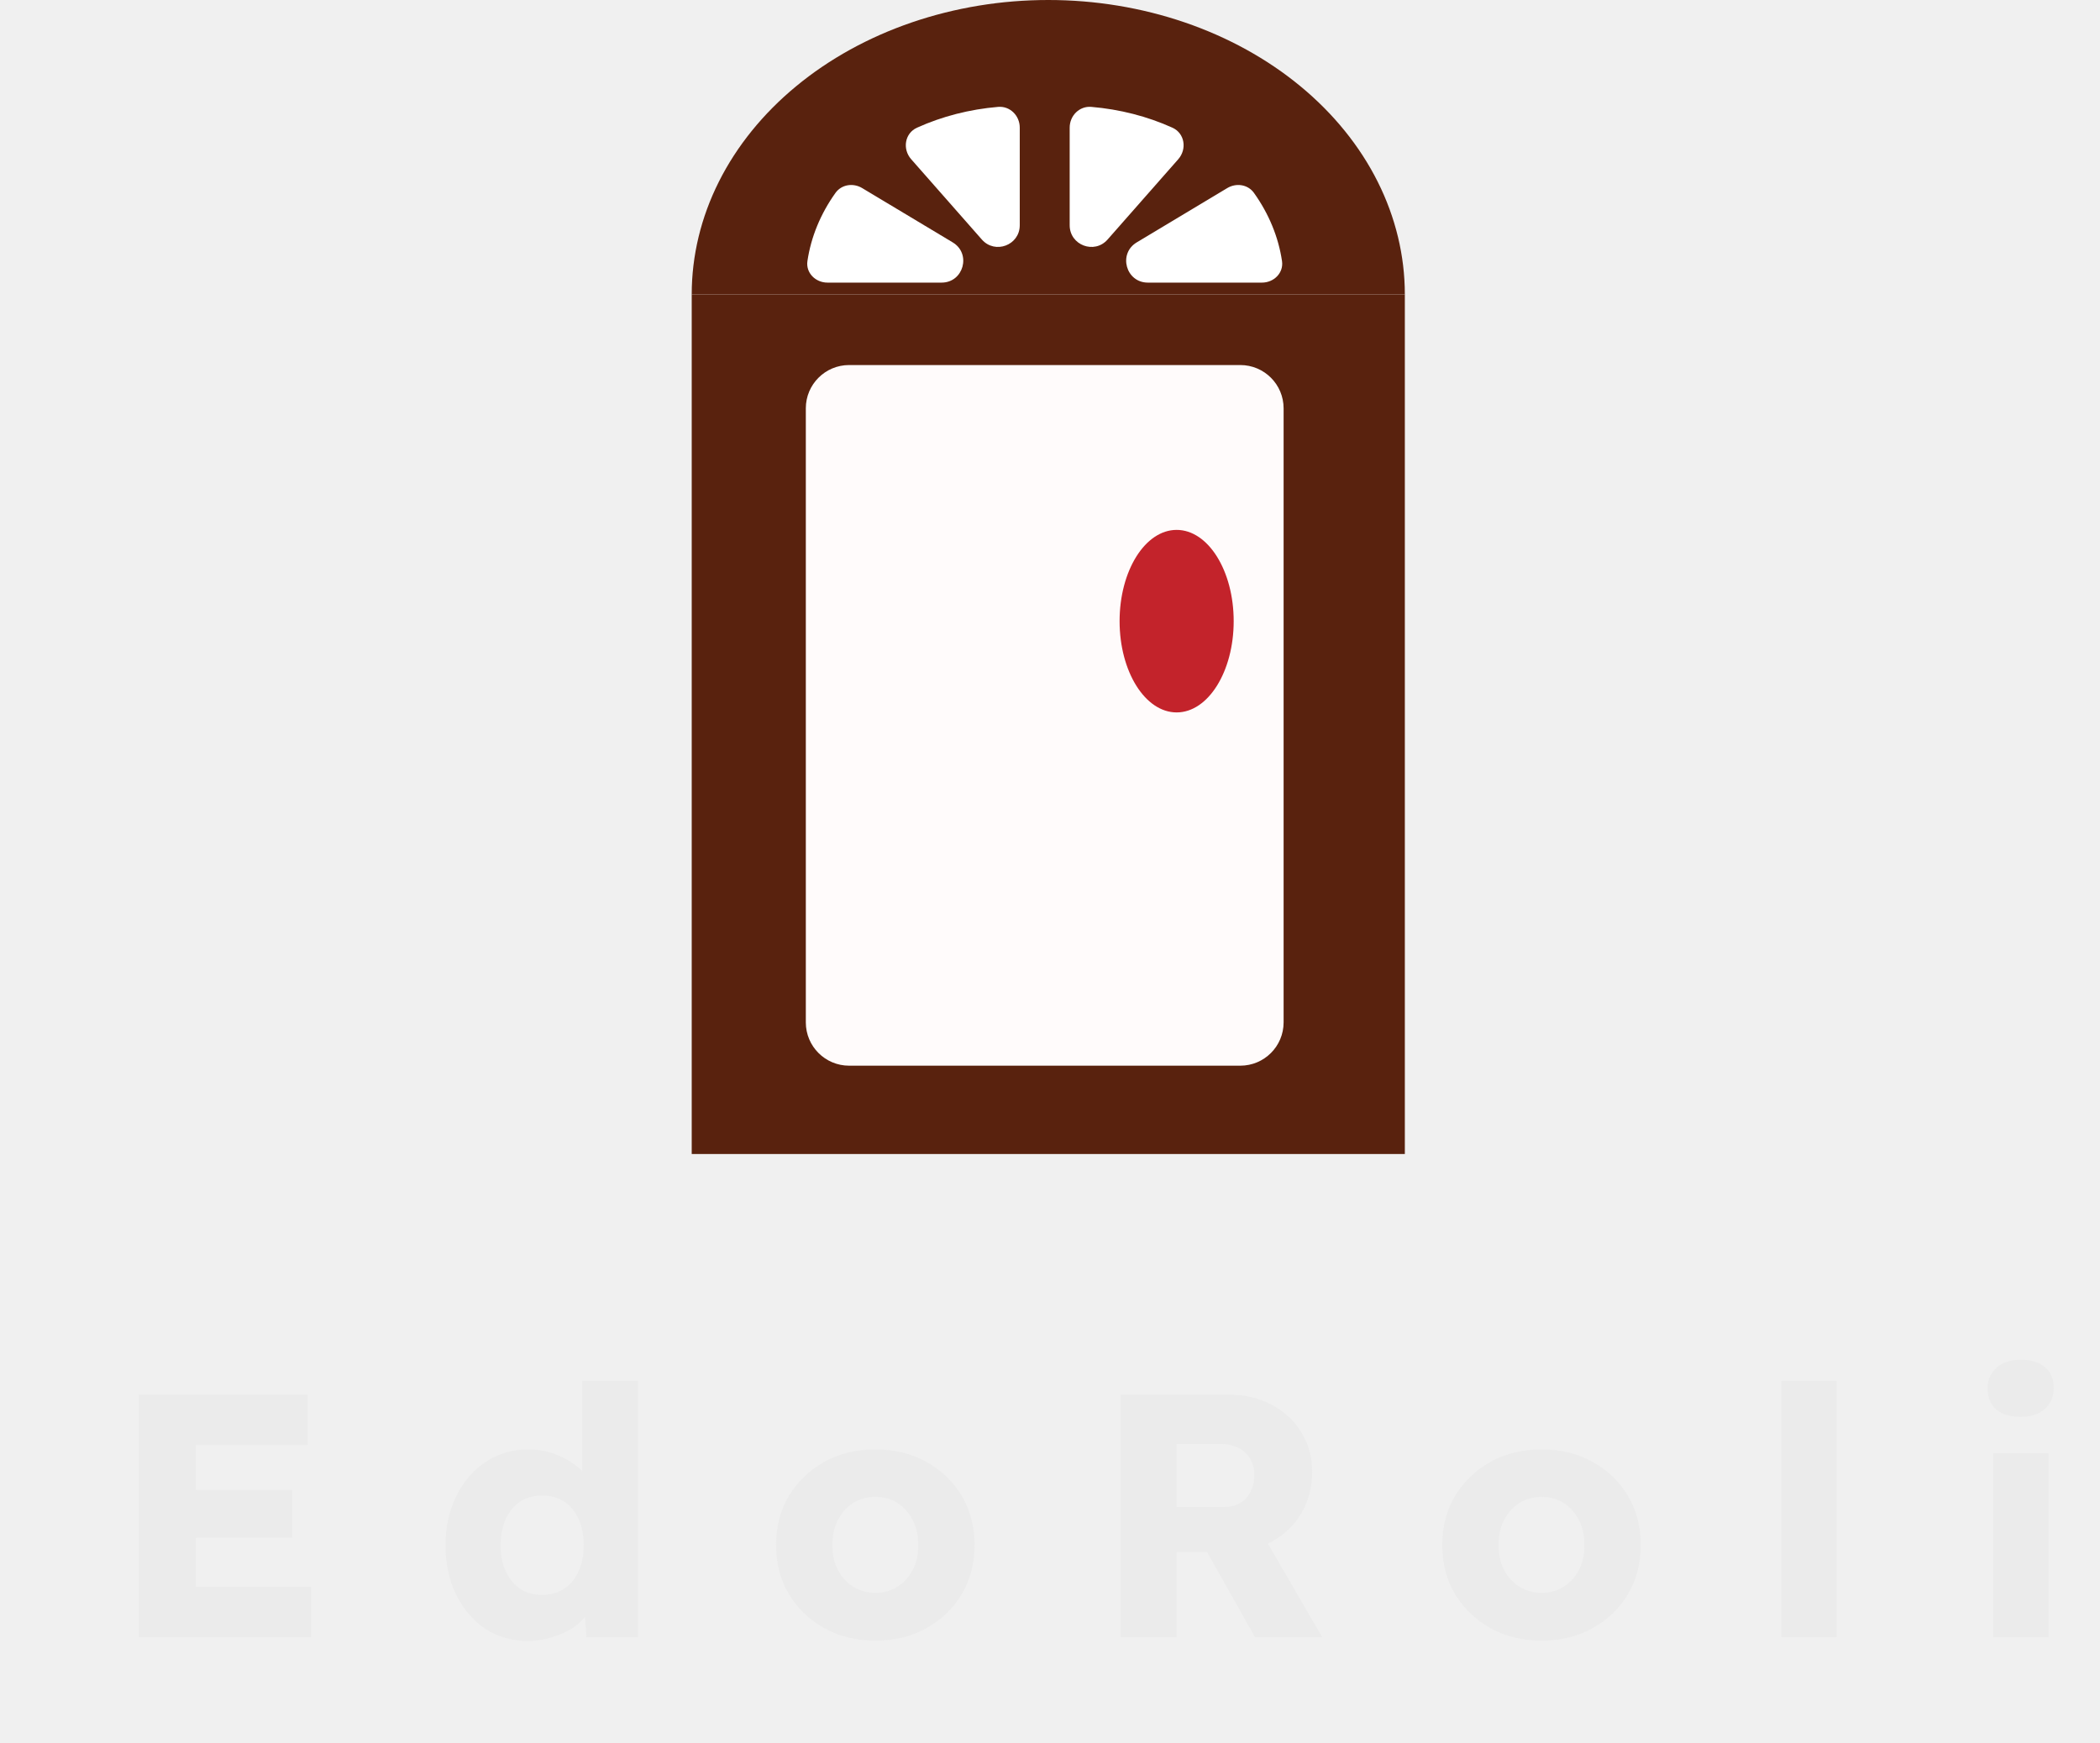
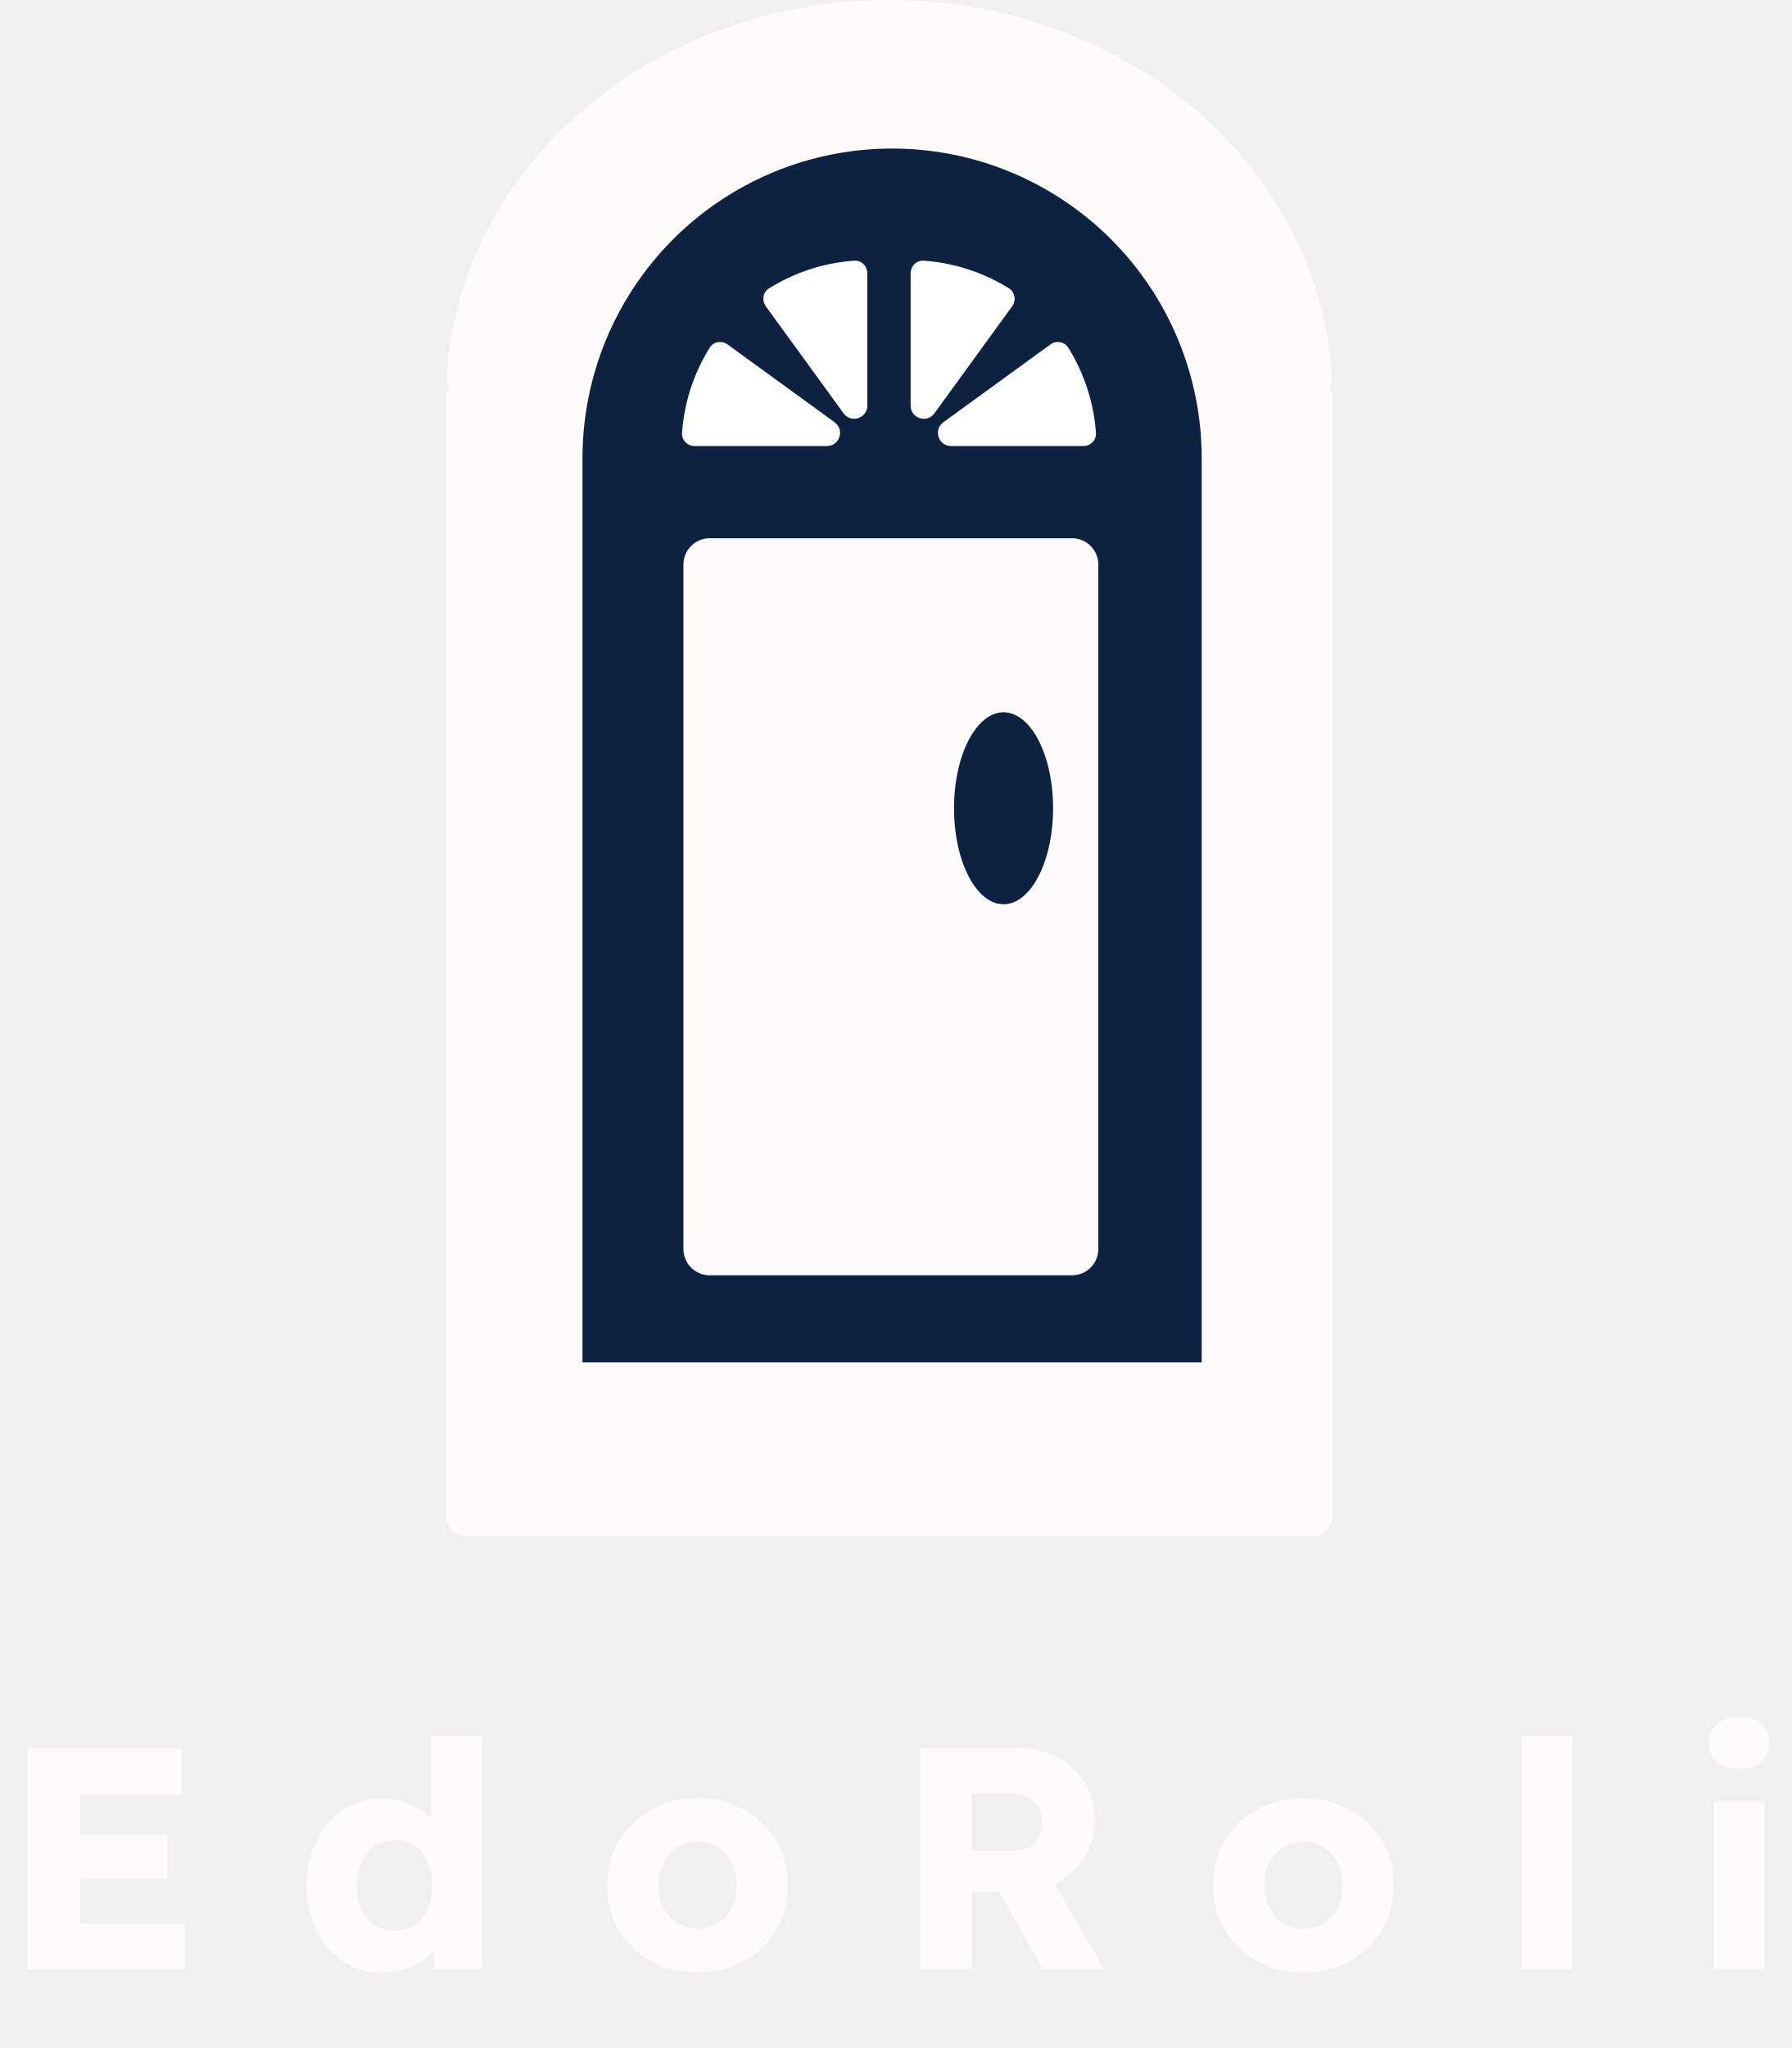
- <svg xmlns="http://www.w3.org/2000/svg" width="194" height="161" viewBox="0 0 194 161" fill="none">
-   <path d="M12.816 151.243V128.843H28.432V133.483H18.096V146.603H28.752V151.243H12.816ZM15.376 142.059V137.643H26.992V142.059H15.376ZM48.773 151.595C47.301 151.595 45.989 151.222 44.837 150.475C43.706 149.707 42.81 148.662 42.149 147.339C41.487 145.995 41.157 144.47 41.157 142.763C41.157 141.057 41.487 139.542 42.149 138.219C42.81 136.875 43.717 135.819 44.869 135.051C46.021 134.283 47.343 133.899 48.837 133.899C49.605 133.899 50.341 134.017 51.045 134.251C51.749 134.486 52.389 134.806 52.965 135.211C53.541 135.617 54.01 136.086 54.373 136.619C54.735 137.131 54.949 137.665 55.013 138.219L53.797 138.507V127.563H58.949V151.243H54.181L53.893 147.371L54.917 147.531C54.853 148.065 54.639 148.577 54.277 149.067C53.935 149.558 53.487 149.995 52.933 150.379C52.378 150.742 51.738 151.03 51.013 151.243C50.309 151.478 49.562 151.595 48.773 151.595ZM50.085 147.339C50.874 147.339 51.557 147.147 52.133 146.763C52.709 146.379 53.146 145.846 53.445 145.163C53.765 144.481 53.925 143.681 53.925 142.763C53.925 141.825 53.765 141.014 53.445 140.331C53.146 139.649 52.709 139.115 52.133 138.731C51.557 138.347 50.874 138.155 50.085 138.155C49.295 138.155 48.613 138.347 48.037 138.731C47.482 139.115 47.045 139.649 46.725 140.331C46.405 141.014 46.245 141.825 46.245 142.763C46.245 143.681 46.405 144.481 46.725 145.163C47.045 145.846 47.482 146.379 48.037 146.763C48.613 147.147 49.295 147.339 50.085 147.339ZM80.878 151.563C79.108 151.563 77.529 151.179 76.142 150.411C74.777 149.643 73.689 148.598 72.878 147.275C72.089 145.953 71.694 144.438 71.694 142.731C71.694 141.025 72.089 139.51 72.878 138.187C73.689 136.865 74.777 135.819 76.142 135.051C77.529 134.283 79.108 133.899 80.878 133.899C82.649 133.899 84.217 134.283 85.582 135.051C86.969 135.819 88.057 136.865 88.846 138.187C89.636 139.51 90.03 141.025 90.03 142.731C90.03 144.438 89.636 145.953 88.846 147.275C88.057 148.598 86.969 149.643 85.582 150.411C84.217 151.179 82.649 151.563 80.878 151.563ZM80.878 147.147C81.646 147.147 82.329 146.955 82.926 146.571C83.524 146.187 83.993 145.665 84.334 145.003C84.676 144.342 84.836 143.585 84.814 142.731C84.836 141.878 84.676 141.121 84.334 140.459C83.993 139.777 83.524 139.243 82.926 138.859C82.329 138.475 81.646 138.283 80.878 138.283C80.11 138.283 79.417 138.475 78.798 138.859C78.201 139.243 77.732 139.777 77.39 140.459C77.049 141.121 76.889 141.878 76.91 142.731C76.889 143.585 77.049 144.342 77.39 145.003C77.732 145.665 78.201 146.187 78.798 146.571C79.417 146.955 80.11 147.147 80.878 147.147ZM103.522 151.243V128.843H113.602C115.032 128.843 116.322 129.153 117.474 129.771C118.648 130.39 119.565 131.243 120.226 132.331C120.888 133.398 121.218 134.614 121.218 135.979C121.218 137.387 120.888 138.657 120.226 139.787C119.565 140.897 118.658 141.771 117.506 142.411C116.354 143.051 115.053 143.371 113.602 143.371H108.706V151.243H103.522ZM115.938 151.243L110.242 141.131L115.81 140.331L122.146 151.243H115.938ZM108.706 139.211H113.122C113.677 139.211 114.157 139.094 114.562 138.859C114.989 138.603 115.309 138.251 115.522 137.803C115.757 137.355 115.874 136.843 115.874 136.267C115.874 135.691 115.746 135.19 115.49 134.763C115.234 134.315 114.861 133.974 114.37 133.739C113.901 133.505 113.325 133.387 112.642 133.387H108.706V139.211ZM142.422 151.563C140.651 151.563 139.073 151.179 137.686 150.411C136.321 149.643 135.233 148.598 134.422 147.275C133.633 145.953 133.238 144.438 133.238 142.731C133.238 141.025 133.633 139.51 134.422 138.187C135.233 136.865 136.321 135.819 137.686 135.051C139.073 134.283 140.651 133.899 142.422 133.899C144.193 133.899 145.761 134.283 147.126 135.051C148.513 135.819 149.601 136.865 150.39 138.187C151.179 139.51 151.574 141.025 151.574 142.731C151.574 144.438 151.179 145.953 150.39 147.275C149.601 148.598 148.513 149.643 147.126 150.411C145.761 151.179 144.193 151.563 142.422 151.563ZM142.422 147.147C143.19 147.147 143.873 146.955 144.47 146.571C145.067 146.187 145.537 145.665 145.878 145.003C146.219 144.342 146.379 143.585 146.358 142.731C146.379 141.878 146.219 141.121 145.878 140.459C145.537 139.777 145.067 139.243 144.47 138.859C143.873 138.475 143.19 138.283 142.422 138.283C141.654 138.283 140.961 138.475 140.342 138.859C139.745 139.243 139.275 139.777 138.934 140.459C138.593 141.121 138.433 141.878 138.454 142.731C138.433 143.585 138.593 144.342 138.934 145.003C139.275 145.665 139.745 146.187 140.342 146.571C140.961 146.955 141.654 147.147 142.422 147.147ZM164.554 151.243V127.563H169.674V151.243H164.554ZM184.129 151.243V134.251H189.249V151.243H184.129ZM186.689 130.891C185.729 130.891 184.971 130.667 184.417 130.219C183.883 129.75 183.617 129.089 183.617 128.235C183.617 127.467 183.894 126.838 184.449 126.347C185.003 125.857 185.75 125.611 186.689 125.611C187.649 125.611 188.395 125.846 188.929 126.315C189.462 126.763 189.729 127.403 189.729 128.235C189.729 129.025 189.451 129.665 188.897 130.155C188.363 130.646 187.627 130.891 186.689 130.891Z" fill="#EBEBEB" />
-   <path d="M129.78 27.196C129.78 23.625 128.928 20.088 127.273 16.788C125.618 13.489 123.192 10.491 120.133 7.966C117.074 5.44 113.443 3.437 109.447 2.07C105.45 0.703 101.167 -1.56112e-07 96.841 0C92.516 1.56112e-07 88.232 0.703 84.236 2.07C80.24 3.437 76.608 5.44 73.55 7.966C70.491 10.491 68.065 13.489 66.409 16.788C64.754 20.088 63.902 23.625 63.902 27.196L96.841 27.196H129.78Z" fill="#59220E" />
-   <rect x="63.902" y="27.196" width="65.878" height="79.412" fill="#59220E" />
-   <path d="M76.443 26.108C75.338 26.108 74.428 25.208 74.591 24.116C74.922 21.895 75.803 19.752 77.181 17.822C77.742 17.036 78.819 16.878 79.646 17.374L88.013 22.393C89.753 23.437 89.013 26.108 86.984 26.108H76.443Z" fill="white" />
-   <path d="M98.818 11.791C98.818 10.686 99.715 9.782 100.815 9.874C103.445 10.095 105.993 10.749 108.309 11.796C109.447 12.31 109.674 13.771 108.849 14.709L102.319 22.129C101.101 23.514 98.818 22.652 98.818 20.808V11.791Z" fill="white" />
-   <path d="M116.581 26.108C117.686 26.108 118.596 25.208 118.433 24.116C118.102 21.895 117.221 19.752 115.843 17.822C115.282 17.036 114.205 16.878 113.377 17.374L105.011 22.393C103.271 23.437 104.011 26.108 106.04 26.108H116.581Z" fill="white" />
-   <path d="M94.206 11.791C94.206 10.686 93.309 9.782 92.209 9.874C89.579 10.095 87.031 10.749 84.715 11.796C83.577 12.31 83.35 13.771 84.175 14.709L90.705 22.129C91.923 23.514 94.206 22.652 94.206 20.808V11.791Z" fill="white" />
-   <rect x="74.442" y="33.723" width="44.139" height="64.726" rx="4" fill="#FFFBFB" />
-   <ellipse cx="108.699" cy="57.383" rx="5.27" ry="8.431" fill="#C3232B" />
+ <svg xmlns="http://www.w3.org/2000/svg" width="273" height="312" viewBox="0 0 273 312" fill="none">
+   <path d="M4.224 300V266.4H27.648V273.36H12.144V293.04H28.128V300H4.224ZM8.064 286.224V279.6H25.488V286.224H8.064ZM58.159 300.528C55.951 300.528 53.983 299.968 52.255 298.848C50.559 297.696 49.215 296.128 48.223 294.144C47.231 292.128 46.735 289.84 46.735 287.28C46.735 284.72 47.231 282.448 48.223 280.464C49.215 278.448 50.575 276.864 52.303 275.712C54.031 274.56 56.015 273.984 58.255 273.984C59.407 273.984 60.511 274.16 61.567 274.512C62.623 274.864 63.583 275.344 64.447 275.952C65.311 276.56 66.015 277.264 66.559 278.064C67.103 278.832 67.423 279.632 67.519 280.464L65.695 280.896V264.48H73.423V300H66.271L65.839 294.192L67.375 294.432C67.279 295.232 66.959 296 66.415 296.736C65.903 297.472 65.231 298.128 64.399 298.704C63.567 299.248 62.607 299.68 61.519 300C60.463 300.352 59.343 300.528 58.159 300.528ZM60.127 294.144C61.311 294.144 62.335 293.856 63.199 293.28C64.063 292.704 64.719 291.904 65.167 290.88C65.647 289.856 65.887 288.656 65.887 287.28C65.887 285.872 65.647 284.656 65.167 283.632C64.719 282.608 64.063 281.808 63.199 281.232C62.335 280.656 61.311 280.368 60.127 280.368C58.943 280.368 57.919 280.656 57.055 281.232C56.223 281.808 55.567 282.608 55.087 283.632C54.607 284.656 54.367 285.872 54.367 287.28C54.367 288.656 54.607 289.856 55.087 290.88C55.567 291.904 56.223 292.704 57.055 293.28C57.919 293.856 58.943 294.144 60.127 294.144ZM106.317 300.48C103.661 300.48 101.293 299.904 99.213 298.752C97.165 297.6 95.533 296.032 94.317 294.048C93.133 292.064 92.541 289.792 92.541 287.232C92.541 284.672 93.133 282.4 94.317 280.416C95.533 278.432 97.165 276.864 99.213 275.712C101.293 274.56 103.661 273.984 106.317 273.984C108.973 273.984 111.325 274.56 113.373 275.712C115.453 276.864 117.085 278.432 118.269 280.416C119.453 282.4 120.045 284.672 120.045 287.232C120.045 289.792 119.453 292.064 118.269 294.048C117.085 296.032 115.453 297.6 113.373 298.752C111.325 299.904 108.973 300.48 106.317 300.48ZM106.317 293.856C107.469 293.856 108.493 293.568 109.389 292.992C110.285 292.416 110.989 291.632 111.501 290.64C112.013 289.648 112.253 288.512 112.221 287.232C112.253 285.952 112.013 284.816 111.501 283.824C110.989 282.8 110.285 282 109.389 281.424C108.493 280.848 107.469 280.56 106.317 280.56C105.165 280.56 104.125 280.848 103.197 281.424C102.301 282 101.597 282.8 101.085 283.824C100.573 284.816 100.333 285.952 100.365 287.232C100.333 288.512 100.573 289.648 101.085 290.64C101.597 291.632 102.301 292.416 103.197 292.992C104.125 293.568 105.165 293.856 106.317 293.856ZM140.283 300V266.4H155.403C157.547 266.4 159.483 266.864 161.211 267.792C162.971 268.72 164.347 270 165.339 271.632C166.331 273.232 166.827 275.056 166.827 277.104C166.827 279.216 166.331 281.12 165.339 282.816C164.347 284.48 162.987 285.792 161.259 286.752C159.531 287.712 157.579 288.192 155.403 288.192H148.059V300H140.283ZM158.907 300L150.363 284.832L158.715 283.632L168.219 300H158.907ZM148.059 281.952H154.683C155.515 281.952 156.235 281.776 156.843 281.424C157.483 281.04 157.963 280.512 158.283 279.84C158.635 279.168 158.811 278.4 158.811 277.536C158.811 276.672 158.619 275.92 158.235 275.28C157.851 274.608 157.291 274.096 156.555 273.744C155.851 273.392 154.987 273.216 153.963 273.216H148.059V281.952ZM198.633 300.48C195.977 300.48 193.609 299.904 191.529 298.752C189.481 297.6 187.849 296.032 186.633 294.048C185.449 292.064 184.857 289.792 184.857 287.232C184.857 284.672 185.449 282.4 186.633 280.416C187.849 278.432 189.481 276.864 191.529 275.712C193.609 274.56 195.977 273.984 198.633 273.984C201.289 273.984 203.641 274.56 205.689 275.712C207.769 276.864 209.401 278.432 210.585 280.416C211.769 282.4 212.361 284.672 212.361 287.232C212.361 289.792 211.769 292.064 210.585 294.048C209.401 296.032 207.769 297.6 205.689 298.752C203.641 299.904 201.289 300.48 198.633 300.48ZM198.633 293.856C199.785 293.856 200.809 293.568 201.705 292.992C202.601 292.416 203.305 291.632 203.817 290.64C204.329 289.648 204.569 288.512 204.537 287.232C204.569 285.952 204.329 284.816 203.817 283.824C203.305 282.8 202.601 282 201.705 281.424C200.809 280.848 199.785 280.56 198.633 280.56C197.481 280.56 196.441 280.848 195.513 281.424C194.617 282 193.913 282.8 193.401 283.824C192.889 284.816 192.649 285.952 192.681 287.232C192.649 288.512 192.889 289.648 193.401 290.64C193.913 291.632 194.617 292.416 195.513 292.992C196.441 293.568 197.481 293.856 198.633 293.856ZM231.831 300V264.48H239.511V300H231.831ZM261.193 300V274.512H268.873V300H261.193ZM265.033 269.472C263.593 269.472 262.457 269.136 261.625 268.464C260.825 267.76 260.425 266.768 260.425 265.488C260.425 264.336 260.841 263.392 261.673 262.656C262.505 261.92 263.625 261.552 265.033 261.552C266.473 261.552 267.593 261.904 268.393 262.608C269.193 263.28 269.593 264.24 269.593 265.488C269.593 266.672 269.177 267.632 268.345 268.368C267.545 269.104 266.441 269.472 265.033 269.472Z" fill="#FFFBFB" />
+   <path d="M200.025 60.405C201.682 60.405 203.033 59.061 202.941 57.407C202.558 50.498 200.85 43.693 197.886 37.289C194.493 29.96 189.52 23.301 183.251 17.692C176.982 12.083 169.539 7.634 161.348 4.598C153.157 1.562 144.378 -3.4674e-07 135.512 0C126.646 3.4674e-07 117.867 1.562 109.676 4.598C101.486 7.634 94.043 12.083 87.774 17.692C81.505 23.301 76.532 29.96 73.139 37.289C70.174 43.693 68.467 50.498 68.083 57.407C67.991 59.061 69.343 60.405 71 60.405L135.512 60.405H200.025Z" fill="#FFFBFB" />
+   <rect x="68" y="57.617" width="135.025" height="176.383" rx="3" fill="#FFFBFB" />
+   <path fill-rule="evenodd" clip-rule="evenodd" d="M183.114 69.803C183.114 69.804 183.114 69.805 183.114 69.807V207.562H88.758V69.807C88.758 69.805 88.758 69.804 88.758 69.803C88.759 63.609 89.979 57.475 92.35 51.752C94.721 46.029 98.196 40.828 102.577 36.447C106.957 32.066 112.158 28.591 117.882 26.22C123.606 23.849 129.741 22.629 135.936 22.629C142.132 22.629 148.267 23.849 153.99 26.22C159.714 28.591 164.915 32.066 169.296 36.447C173.677 40.828 177.152 46.029 179.523 51.752C181.893 57.475 183.114 63.609 183.114 69.803Z" fill="#0C2240" />
+   <path d="M105.854 67.949C104.749 67.949 103.847 67.053 103.925 65.951C104.251 61.345 105.699 56.887 108.143 52.969C108.727 52.032 109.984 51.837 110.878 52.486L127.181 64.331C128.748 65.47 127.943 67.949 126.005 67.949H105.854Z" fill="white" />
+   <path d="M138.765 41.642C138.765 40.538 139.662 39.635 140.764 39.713C145.37 40.039 149.827 41.487 153.745 43.931C154.683 44.516 154.877 45.773 154.228 46.667L142.383 62.969C141.245 64.537 138.765 63.731 138.765 61.794V41.642Z" fill="white" />
+   <path d="M165.072 67.949C166.177 67.949 167.079 67.053 167.001 65.951C166.676 61.345 165.227 56.887 162.784 52.969C162.199 52.032 160.942 51.837 160.048 52.486L143.745 64.331C142.178 65.47 142.983 67.949 144.921 67.949H165.072Z" fill="white" />
+   <path d="M132.161 41.642C132.161 40.538 131.264 39.635 130.162 39.713C125.556 40.039 121.099 41.487 117.181 43.931C116.243 44.516 116.049 45.773 116.698 46.667L128.543 62.969C129.681 64.537 132.161 63.731 132.161 61.794V41.642Z" fill="white" />
+   <rect x="104.142" y="82" width="63.218" height="112.283" rx="4" fill="#FFFBFB" />
+   <ellipse cx="152.92" cy="123.135" rx="7.548" ry="14.625" fill="#0C2240" />
</svg>
